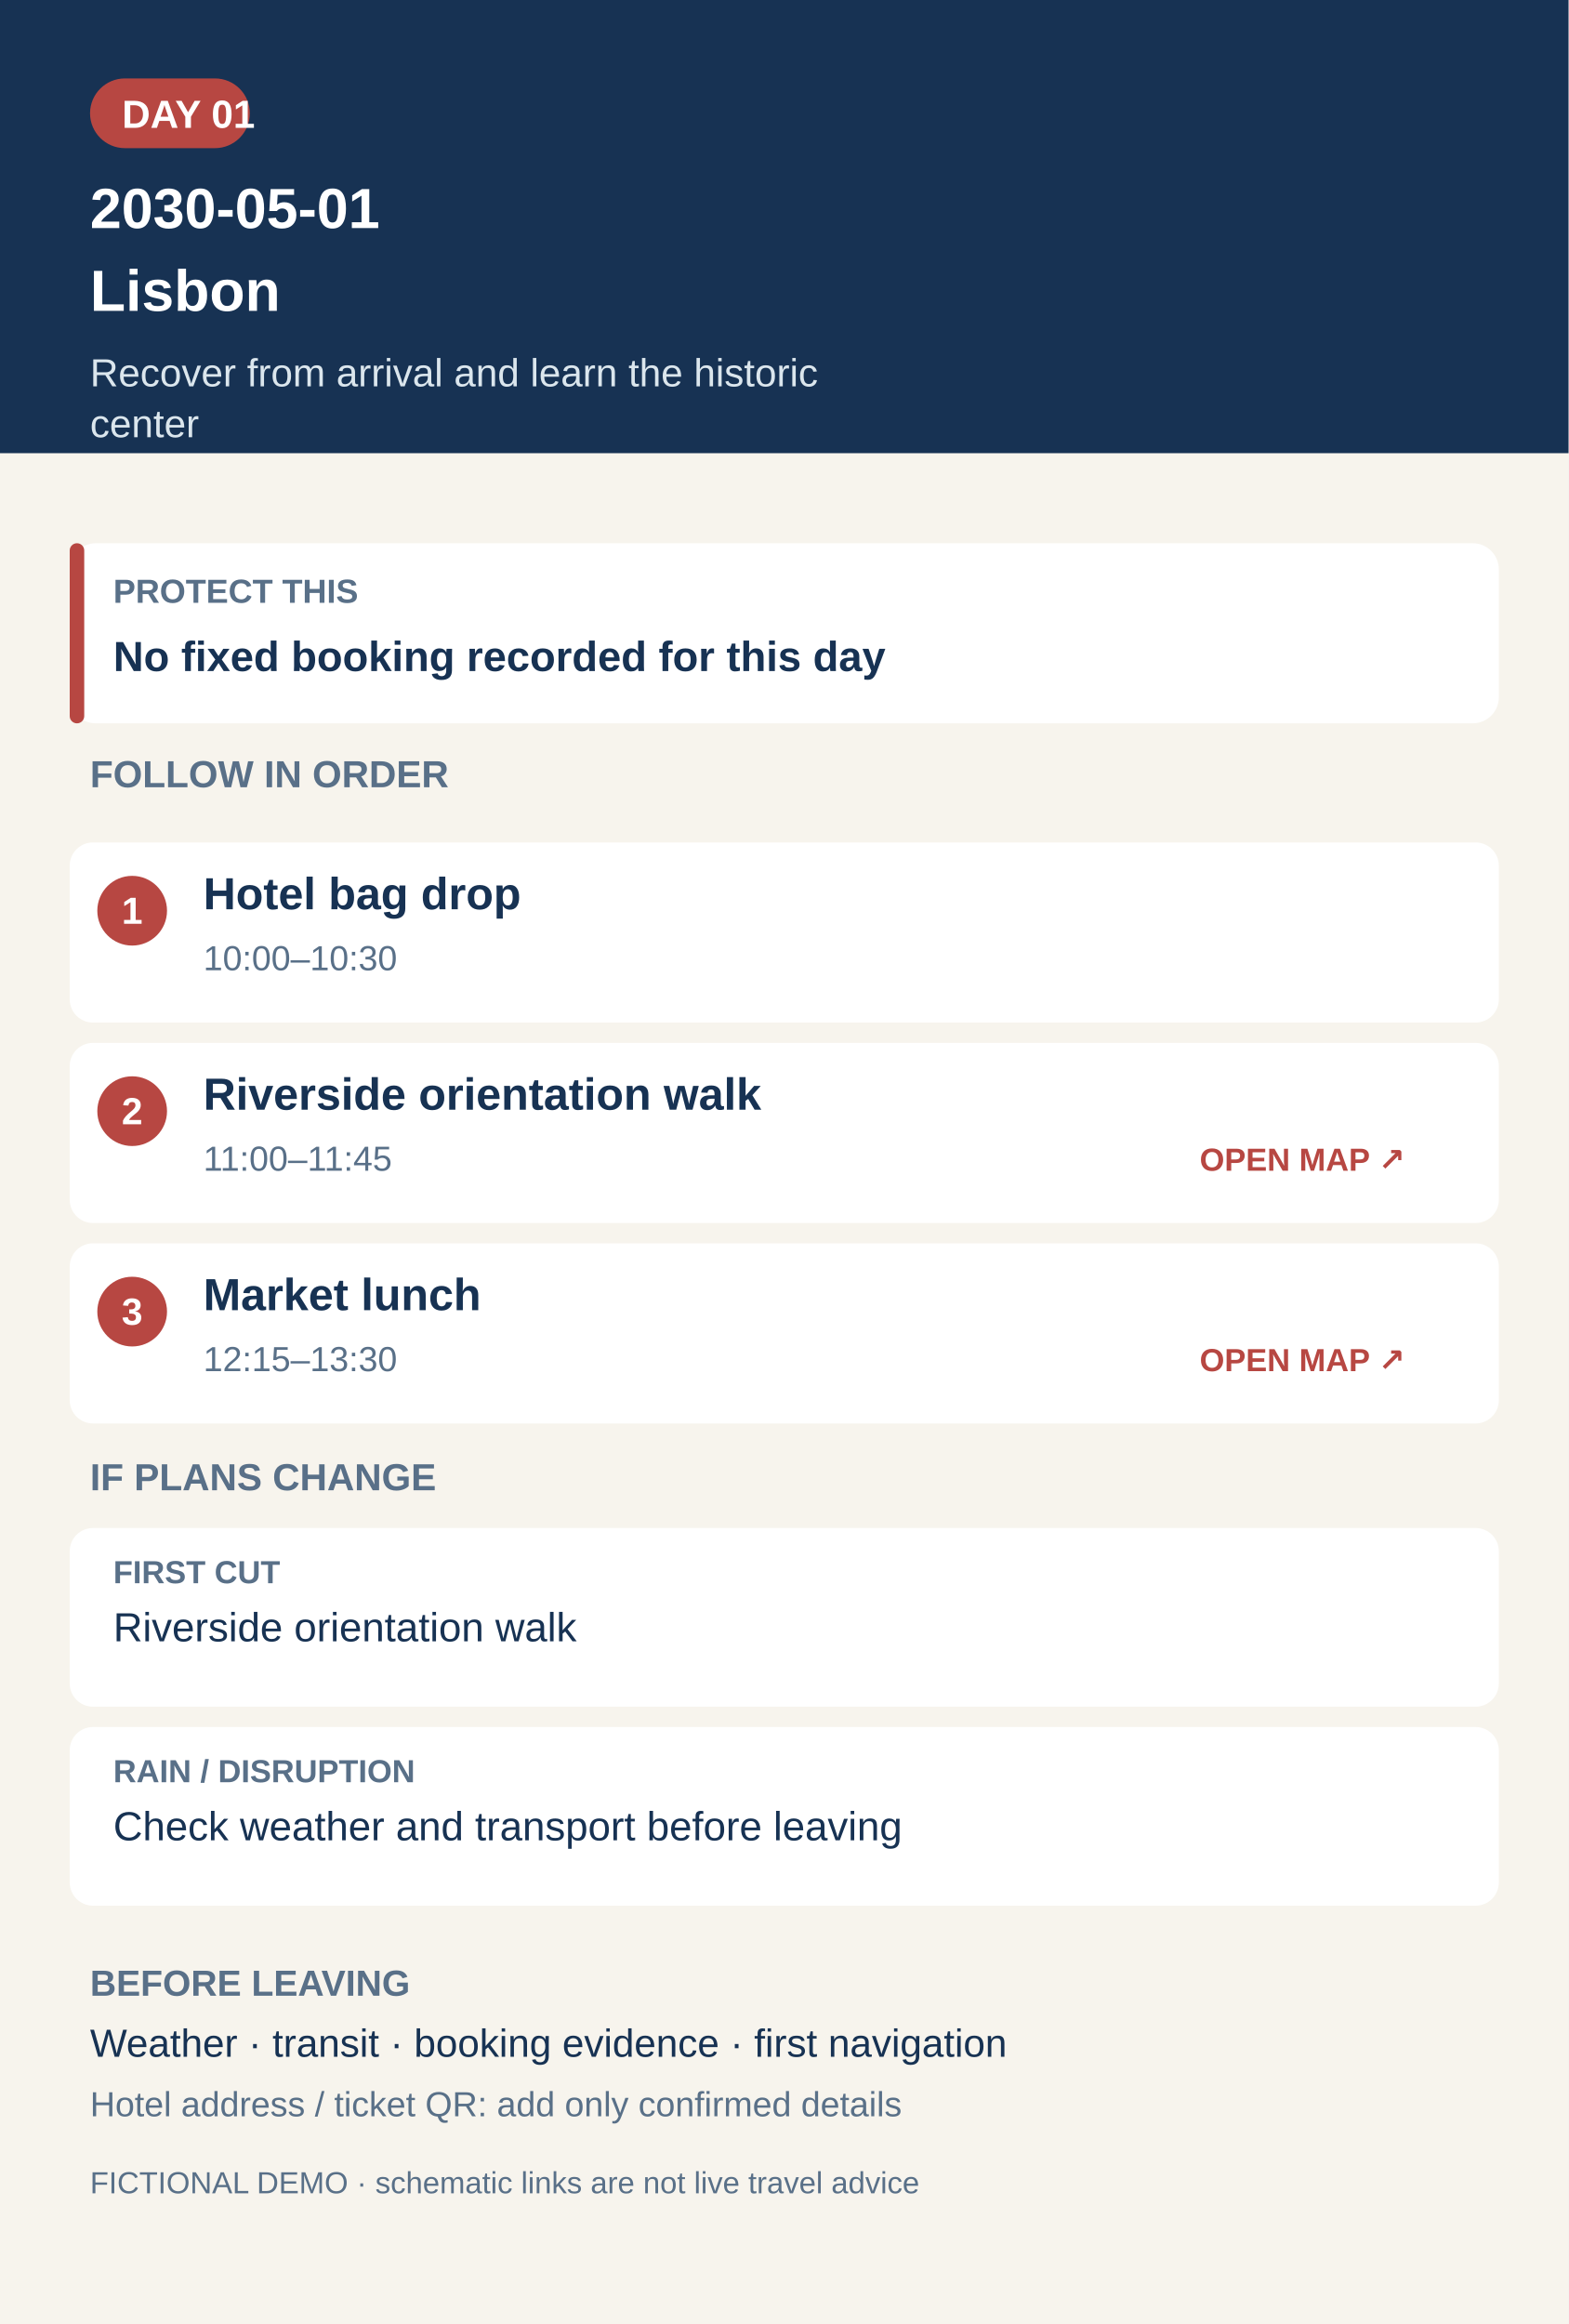
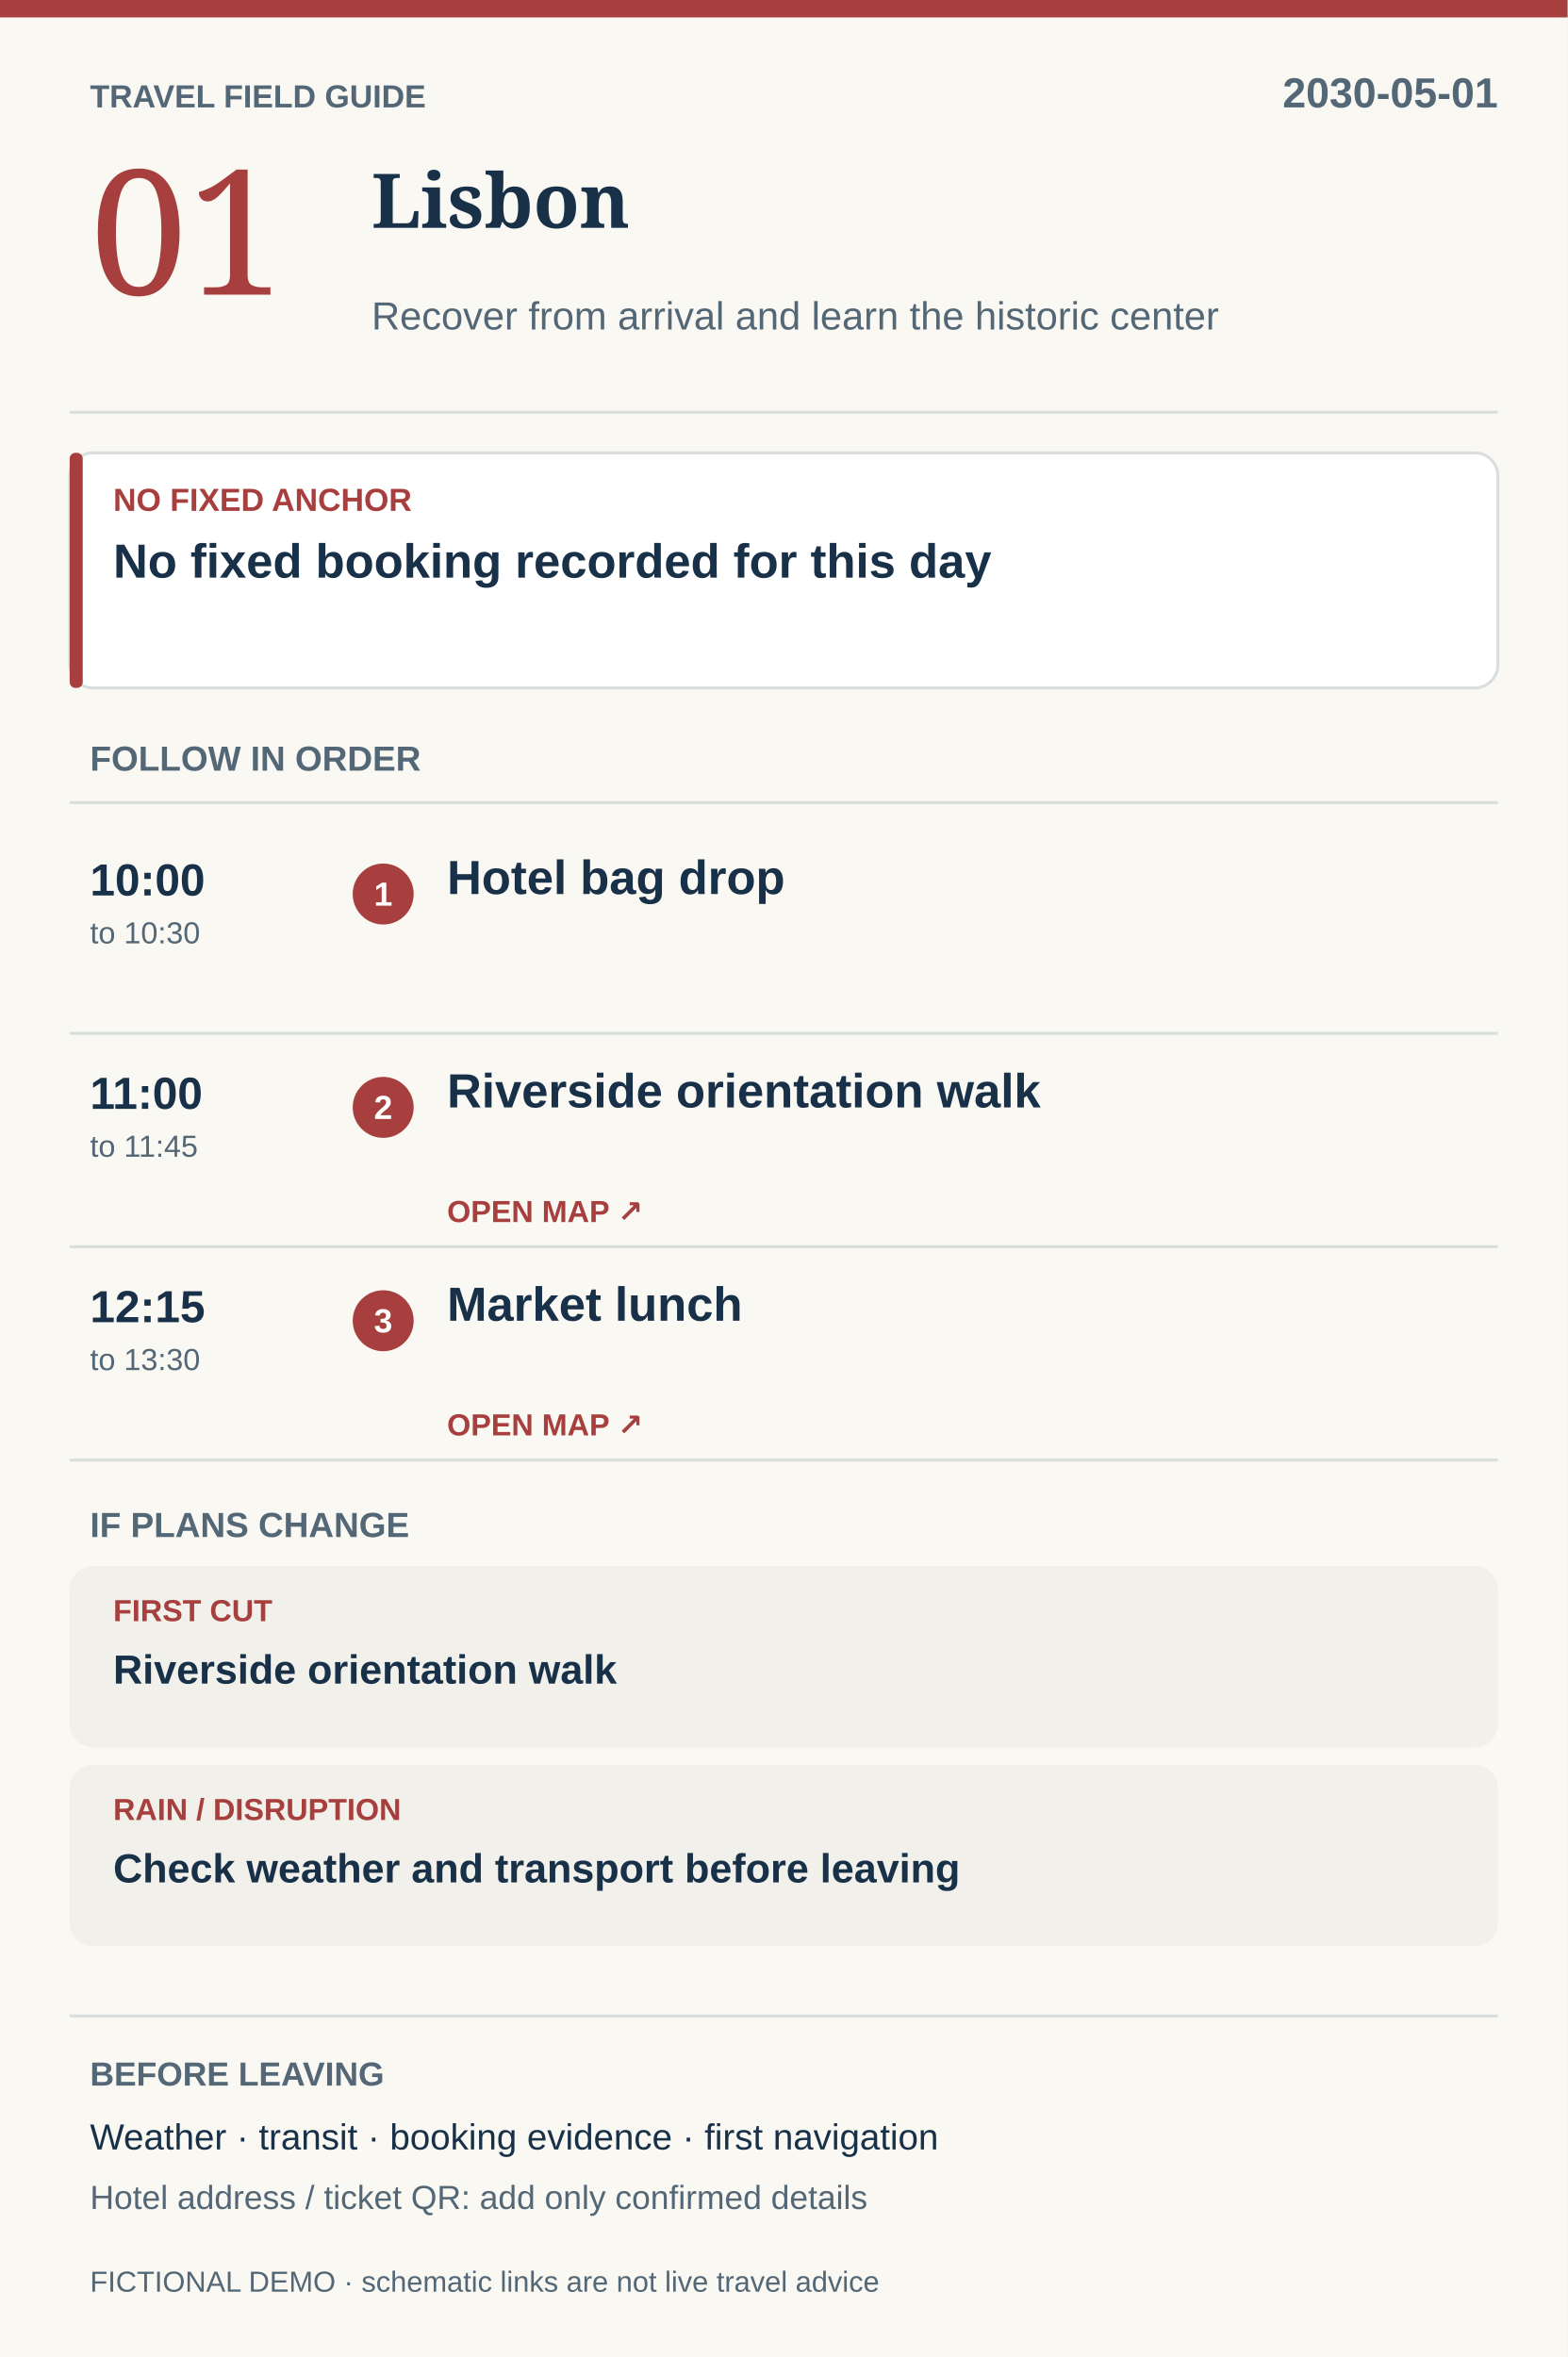
- <svg xmlns="http://www.w3.org/2000/svg" width="1080" height="1600" viewBox="0 0 1080 1600" role="img" aria-label="Day 1 field card">
-   <rect width="1080" height="1600" fill="#f7f4ed" />
-   <rect width="1080" height="312" fill="#173253" />
-   <rect x="62" y="54" width="110" height="48" rx="24" fill="#b74742" />
-   <text x="84" y="88" fill="#ffffff" font-family="Arial, PingFang SC, Microsoft YaHei, sans-serif" font-size="27" font-weight="700">DAY 01</text>
-   <text x="62" y="157" fill="#ffffff" font-family="Arial, PingFang SC, Microsoft YaHei, sans-serif" font-size="39" font-weight="700">2030-05-01</text>
-   <text x="62" y="214" fill="#ffffff" font-family="Arial, PingFang SC, Microsoft YaHei, sans-serif" font-size="40" font-weight="700">Lisbon</text>
-   <text x="62" y="266" fill="#dbe6ed" font-family="Arial, PingFang SC, Microsoft YaHei, sans-serif" font-size="27" font-weight="400">Recover from arrival and learn the historic</text>
-   <text x="62" y="301" fill="#dbe6ed" font-family="Arial, PingFang SC, Microsoft YaHei, sans-serif" font-size="27" font-weight="400">center</text>
-   <rect x="48" y="374" width="984" height="124" rx="18" fill="#ffffff" />
-   <rect x="48" y="374" width="10" height="124" rx="5" fill="#b74742" />
-   <text x="78" y="415" fill="#597088" font-family="Arial, PingFang SC, Microsoft YaHei, sans-serif" font-size="23" font-weight="700">PROTECT THIS</text>
-   <text x="78" y="462" fill="#173253" font-family="Arial, PingFang SC, Microsoft YaHei, sans-serif" font-size="29" font-weight="700">No fixed booking recorded for this day</text>
-   <text x="62" y="542" fill="#597088" font-family="Arial, PingFang SC, Microsoft YaHei, sans-serif" font-size="26" font-weight="700">FOLLOW IN ORDER</text>
-   <rect x="48" y="580" width="984" height="124" rx="16" fill="#ffffff" />
-   <circle cx="91" cy="627" r="24" fill="#b74742" />
-   <text x="91" y="636" text-anchor="middle" fill="#ffffff" font-family="Arial, PingFang SC, Microsoft YaHei, sans-serif" font-size="26" font-weight="700">1</text>
-   <text x="140" y="626" fill="#173253" font-family="Arial, PingFang SC, Microsoft YaHei, sans-serif" font-size="31" font-weight="700">Hotel bag drop</text>
-   <text x="140" y="668" fill="#597088" font-family="Arial, PingFang SC, Microsoft YaHei, sans-serif" font-size="24" font-weight="400">10:00–10:30</text>
-   <rect x="48" y="718" width="984" height="124" rx="16" fill="#ffffff" />
-   <circle cx="91" cy="765" r="24" fill="#b74742" />
-   <text x="91" y="774" text-anchor="middle" fill="#ffffff" font-family="Arial, PingFang SC, Microsoft YaHei, sans-serif" font-size="26" font-weight="700">2</text>
-   <text x="140" y="764" fill="#173253" font-family="Arial, PingFang SC, Microsoft YaHei, sans-serif" font-size="31" font-weight="700">Riverside orientation walk</text>
-   <text x="140" y="806" fill="#597088" font-family="Arial, PingFang SC, Microsoft YaHei, sans-serif" font-size="24" font-weight="400">11:00–11:45</text>
-   <text x="826" y="806" fill="#b74742" font-family="Arial, PingFang SC, Microsoft YaHei, sans-serif" font-size="22" font-weight="700">OPEN MAP ↗</text>
+ <svg xmlns="http://www.w3.org/2000/svg" width="1080" height="1624" viewBox="0 0 1080 1624" role="img" aria-label="Day 1 field card">
+   <rect width="1080" height="1624" fill="#faf8f3" />
+   <rect width="1080" height="12" fill="#a63f3d" />
+   <text x="62" y="74" fill="#536776" font-family="Arial, PingFang SC, Microsoft YaHei, sans-serif" font-size="22" font-weight="700">TRAVEL FIELD GUIDE</text>
+   <text x="62" y="203" fill="#a63f3d" font-family="Georgia, Songti SC, serif" font-size="120" font-weight="400">01</text>
+   <text x="1032" y="74" text-anchor="end" fill="#536776" font-family="Arial, PingFang SC, Microsoft YaHei, sans-serif" font-size="29" font-weight="700">2030-05-01</text>
+   <text x="256" y="157" fill="#183149" font-family="Georgia, Songti SC, serif" font-size="52" font-weight="700">Lisbon</text>
+   <text x="256" y="227" fill="#536776" font-family="Arial, PingFang SC, Microsoft YaHei, sans-serif" font-size="27" font-weight="400">Recover from arrival and learn the historic center</text>
+   <line x1="48" y1="284" x2="1032" y2="284" stroke="#d8dedc" stroke-width="2" />
+   <rect x="48" y="312" width="984" height="162" rx="16" fill="#ffffff" stroke="#d8dedc" stroke-width="2" />
+   <rect x="48" y="312" width="9" height="162" rx="4" fill="#a63f3d" />
+   <text x="78" y="352" fill="#a63f3d" font-family="Arial, PingFang SC, Microsoft YaHei, sans-serif" font-size="22" font-weight="700">NO FIXED ANCHOR</text>
+   <text x="78" y="398" fill="#183149" font-family="Arial, PingFang SC, Microsoft YaHei, sans-serif" font-size="33" font-weight="700">No fixed booking recorded for this day</text>
+   <text x="62" y="531" fill="#536776" font-family="Arial, PingFang SC, Microsoft YaHei, sans-serif" font-size="24" font-weight="700">FOLLOW IN ORDER</text>
+   <line x1="48" y1="553" x2="1032" y2="553" stroke="#d8dedc" stroke-width="2" />
+   <circle cx="264" cy="616" r="21" fill="#a63f3d" />
+   <text x="264" y="624" text-anchor="middle" fill="#ffffff" font-family="Arial, PingFang SC, Microsoft YaHei, sans-serif" font-size="23" font-weight="700">1</text>
+   <text x="62" y="617" fill="#183149" font-family="Arial, PingFang SC, Microsoft YaHei, sans-serif" font-size="31" font-weight="700">10:00</text>
+   <text x="62" y="650" fill="#536776" font-family="Arial, PingFang SC, Microsoft YaHei, sans-serif" font-size="21" font-weight="400">to 10:30</text>
+   <text x="308" y="616" fill="#183149" font-family="Arial, PingFang SC, Microsoft YaHei, sans-serif" font-size="33" font-weight="700">Hotel bag drop</text>
+   <line x1="48" y1="712" x2="1032" y2="712" stroke="#d8dedc" stroke-width="2" />
+   <circle cx="264" cy="763" r="21" fill="#a63f3d" />
+   <text x="264" y="771" text-anchor="middle" fill="#ffffff" font-family="Arial, PingFang SC, Microsoft YaHei, sans-serif" font-size="23" font-weight="700">2</text>
+   <text x="62" y="764" fill="#183149" font-family="Arial, PingFang SC, Microsoft YaHei, sans-serif" font-size="31" font-weight="700">11:00</text>
+   <text x="62" y="797" fill="#536776" font-family="Arial, PingFang SC, Microsoft YaHei, sans-serif" font-size="21" font-weight="400">to 11:45</text>
+   <text x="308" y="763" fill="#183149" font-family="Arial, PingFang SC, Microsoft YaHei, sans-serif" font-size="33" font-weight="700">Riverside orientation walk</text>
+   <text x="308" y="842" fill="#a63f3d" font-family="Arial, PingFang SC, Microsoft YaHei, sans-serif" font-size="21" font-weight="700">OPEN MAP ↗</text>
  <a href="https://www.google.com/maps/search/?api=1&amp;query=38.7077,-9.1365" target="_blank">
-     <rect x="810" y="776" width="210" height="42" fill="transparent" />
+     <rect x="294" y="813" width="210" height="44" fill="transparent" />
  </a>
-   <rect x="48" y="856" width="984" height="124" rx="16" fill="#ffffff" />
-   <circle cx="91" cy="903" r="24" fill="#b74742" />
-   <text x="91" y="912" text-anchor="middle" fill="#ffffff" font-family="Arial, PingFang SC, Microsoft YaHei, sans-serif" font-size="26" font-weight="700">3</text>
-   <text x="140" y="902" fill="#173253" font-family="Arial, PingFang SC, Microsoft YaHei, sans-serif" font-size="31" font-weight="700">Market lunch</text>
-   <text x="140" y="944" fill="#597088" font-family="Arial, PingFang SC, Microsoft YaHei, sans-serif" font-size="24" font-weight="400">12:15–13:30</text>
-   <text x="826" y="944" fill="#b74742" font-family="Arial, PingFang SC, Microsoft YaHei, sans-serif" font-size="22" font-weight="700">OPEN MAP ↗</text>
+   <line x1="48" y1="859" x2="1032" y2="859" stroke="#d8dedc" stroke-width="2" />
+   <circle cx="264" cy="910" r="21" fill="#a63f3d" />
+   <text x="264" y="918" text-anchor="middle" fill="#ffffff" font-family="Arial, PingFang SC, Microsoft YaHei, sans-serif" font-size="23" font-weight="700">3</text>
+   <text x="62" y="911" fill="#183149" font-family="Arial, PingFang SC, Microsoft YaHei, sans-serif" font-size="31" font-weight="700">12:15</text>
+   <text x="62" y="944" fill="#536776" font-family="Arial, PingFang SC, Microsoft YaHei, sans-serif" font-size="21" font-weight="400">to 13:30</text>
+   <text x="308" y="910" fill="#183149" font-family="Arial, PingFang SC, Microsoft YaHei, sans-serif" font-size="33" font-weight="700">Market lunch</text>
+   <text x="308" y="989" fill="#a63f3d" font-family="Arial, PingFang SC, Microsoft YaHei, sans-serif" font-size="21" font-weight="700">OPEN MAP ↗</text>
  <a href="https://www.google.com/maps/search/?api=1&amp;query=38.707,-9.1457" target="_blank">
-     <rect x="810" y="914" width="210" height="42" fill="transparent" />
+     <rect x="294" y="960" width="210" height="44" fill="transparent" />
  </a>
-   <text x="62" y="1026" fill="#597088" font-family="Arial, PingFang SC, Microsoft YaHei, sans-serif" font-size="26" font-weight="700">IF PLANS CHANGE</text>
-   <rect x="48" y="1052" width="984" height="123" rx="16" fill="#ffffff" />
-   <text x="78" y="1090" fill="#597088" font-family="Arial, PingFang SC, Microsoft YaHei, sans-serif" font-size="22" font-weight="700">FIRST CUT</text>
-   <text x="78" y="1130" fill="#173253" font-family="Arial, PingFang SC, Microsoft YaHei, sans-serif" font-size="28" font-weight="400">Riverside orientation walk</text>
-   <rect x="48" y="1189" width="984" height="123" rx="16" fill="#ffffff" />
-   <text x="78" y="1227" fill="#597088" font-family="Arial, PingFang SC, Microsoft YaHei, sans-serif" font-size="22" font-weight="700">RAIN / DISRUPTION</text>
-   <text x="78" y="1267" fill="#173253" font-family="Arial, PingFang SC, Microsoft YaHei, sans-serif" font-size="28" font-weight="400">Check weather and transport before leaving</text>
-   <text x="62" y="1374" fill="#597088" font-family="Arial, PingFang SC, Microsoft YaHei, sans-serif" font-size="25" font-weight="700">BEFORE LEAVING</text>
-   <text x="62" y="1416" fill="#173253" font-family="Arial, PingFang SC, Microsoft YaHei, sans-serif" font-size="27" font-weight="400">Weather · transit · booking evidence · first navigation</text>
-   <text x="62" y="1457" fill="#597088" font-family="Arial, PingFang SC, Microsoft YaHei, sans-serif" font-size="24" font-weight="400">Hotel address / ticket QR: add only confirmed details</text>
-   <text x="62" y="1510" fill="#597088" font-family="Arial, PingFang SC, Microsoft YaHei, sans-serif" font-size="21" font-weight="400">FICTIONAL DEMO · schematic links are not live travel advice</text>
+   <line x1="48" y1="1006" x2="1032" y2="1006" stroke="#d8dedc" stroke-width="2" />
+   <text x="62" y="1059" fill="#536776" font-family="Arial, PingFang SC, Microsoft YaHei, sans-serif" font-size="24" font-weight="700">IF PLANS CHANGE</text>
+   <rect x="48" y="1079" width="984" height="125" rx="16" fill="#f1f0ea" />
+   <text x="78" y="1117" fill="#a63f3d" font-family="Arial, PingFang SC, Microsoft YaHei, sans-serif" font-size="21" font-weight="700">FIRST CUT</text>
+   <text x="78" y="1160" fill="#183149" font-family="Arial, PingFang SC, Microsoft YaHei, sans-serif" font-size="28" font-weight="600">Riverside orientation walk</text>
+   <rect x="48" y="1216" width="984" height="125" rx="16" fill="#f1f0ea" />
+   <text x="78" y="1254" fill="#a63f3d" font-family="Arial, PingFang SC, Microsoft YaHei, sans-serif" font-size="21" font-weight="700">RAIN / DISRUPTION</text>
+   <text x="78" y="1297" fill="#183149" font-family="Arial, PingFang SC, Microsoft YaHei, sans-serif" font-size="28" font-weight="600">Check weather and transport before leaving</text>
+   <line x1="48" y1="1389" x2="1032" y2="1389" stroke="#d8dedc" stroke-width="2" />
+   <text x="62" y="1437" fill="#536776" font-family="Arial, PingFang SC, Microsoft YaHei, sans-serif" font-size="23" font-weight="700">BEFORE LEAVING</text>
+   <text x="62" y="1481" fill="#183149" font-family="Arial, PingFang SC, Microsoft YaHei, sans-serif" font-size="25" font-weight="400">Weather · transit · booking evidence · first navigation</text>
+   <text x="62" y="1522" fill="#536776" font-family="Arial, PingFang SC, Microsoft YaHei, sans-serif" font-size="23" font-weight="400">Hotel address / ticket QR: add only confirmed details</text>
+   <text x="62" y="1579" fill="#536776" font-family="Arial, PingFang SC, Microsoft YaHei, sans-serif" font-size="20" font-weight="400">FICTIONAL DEMO · schematic links are not live travel advice</text>
</svg>
